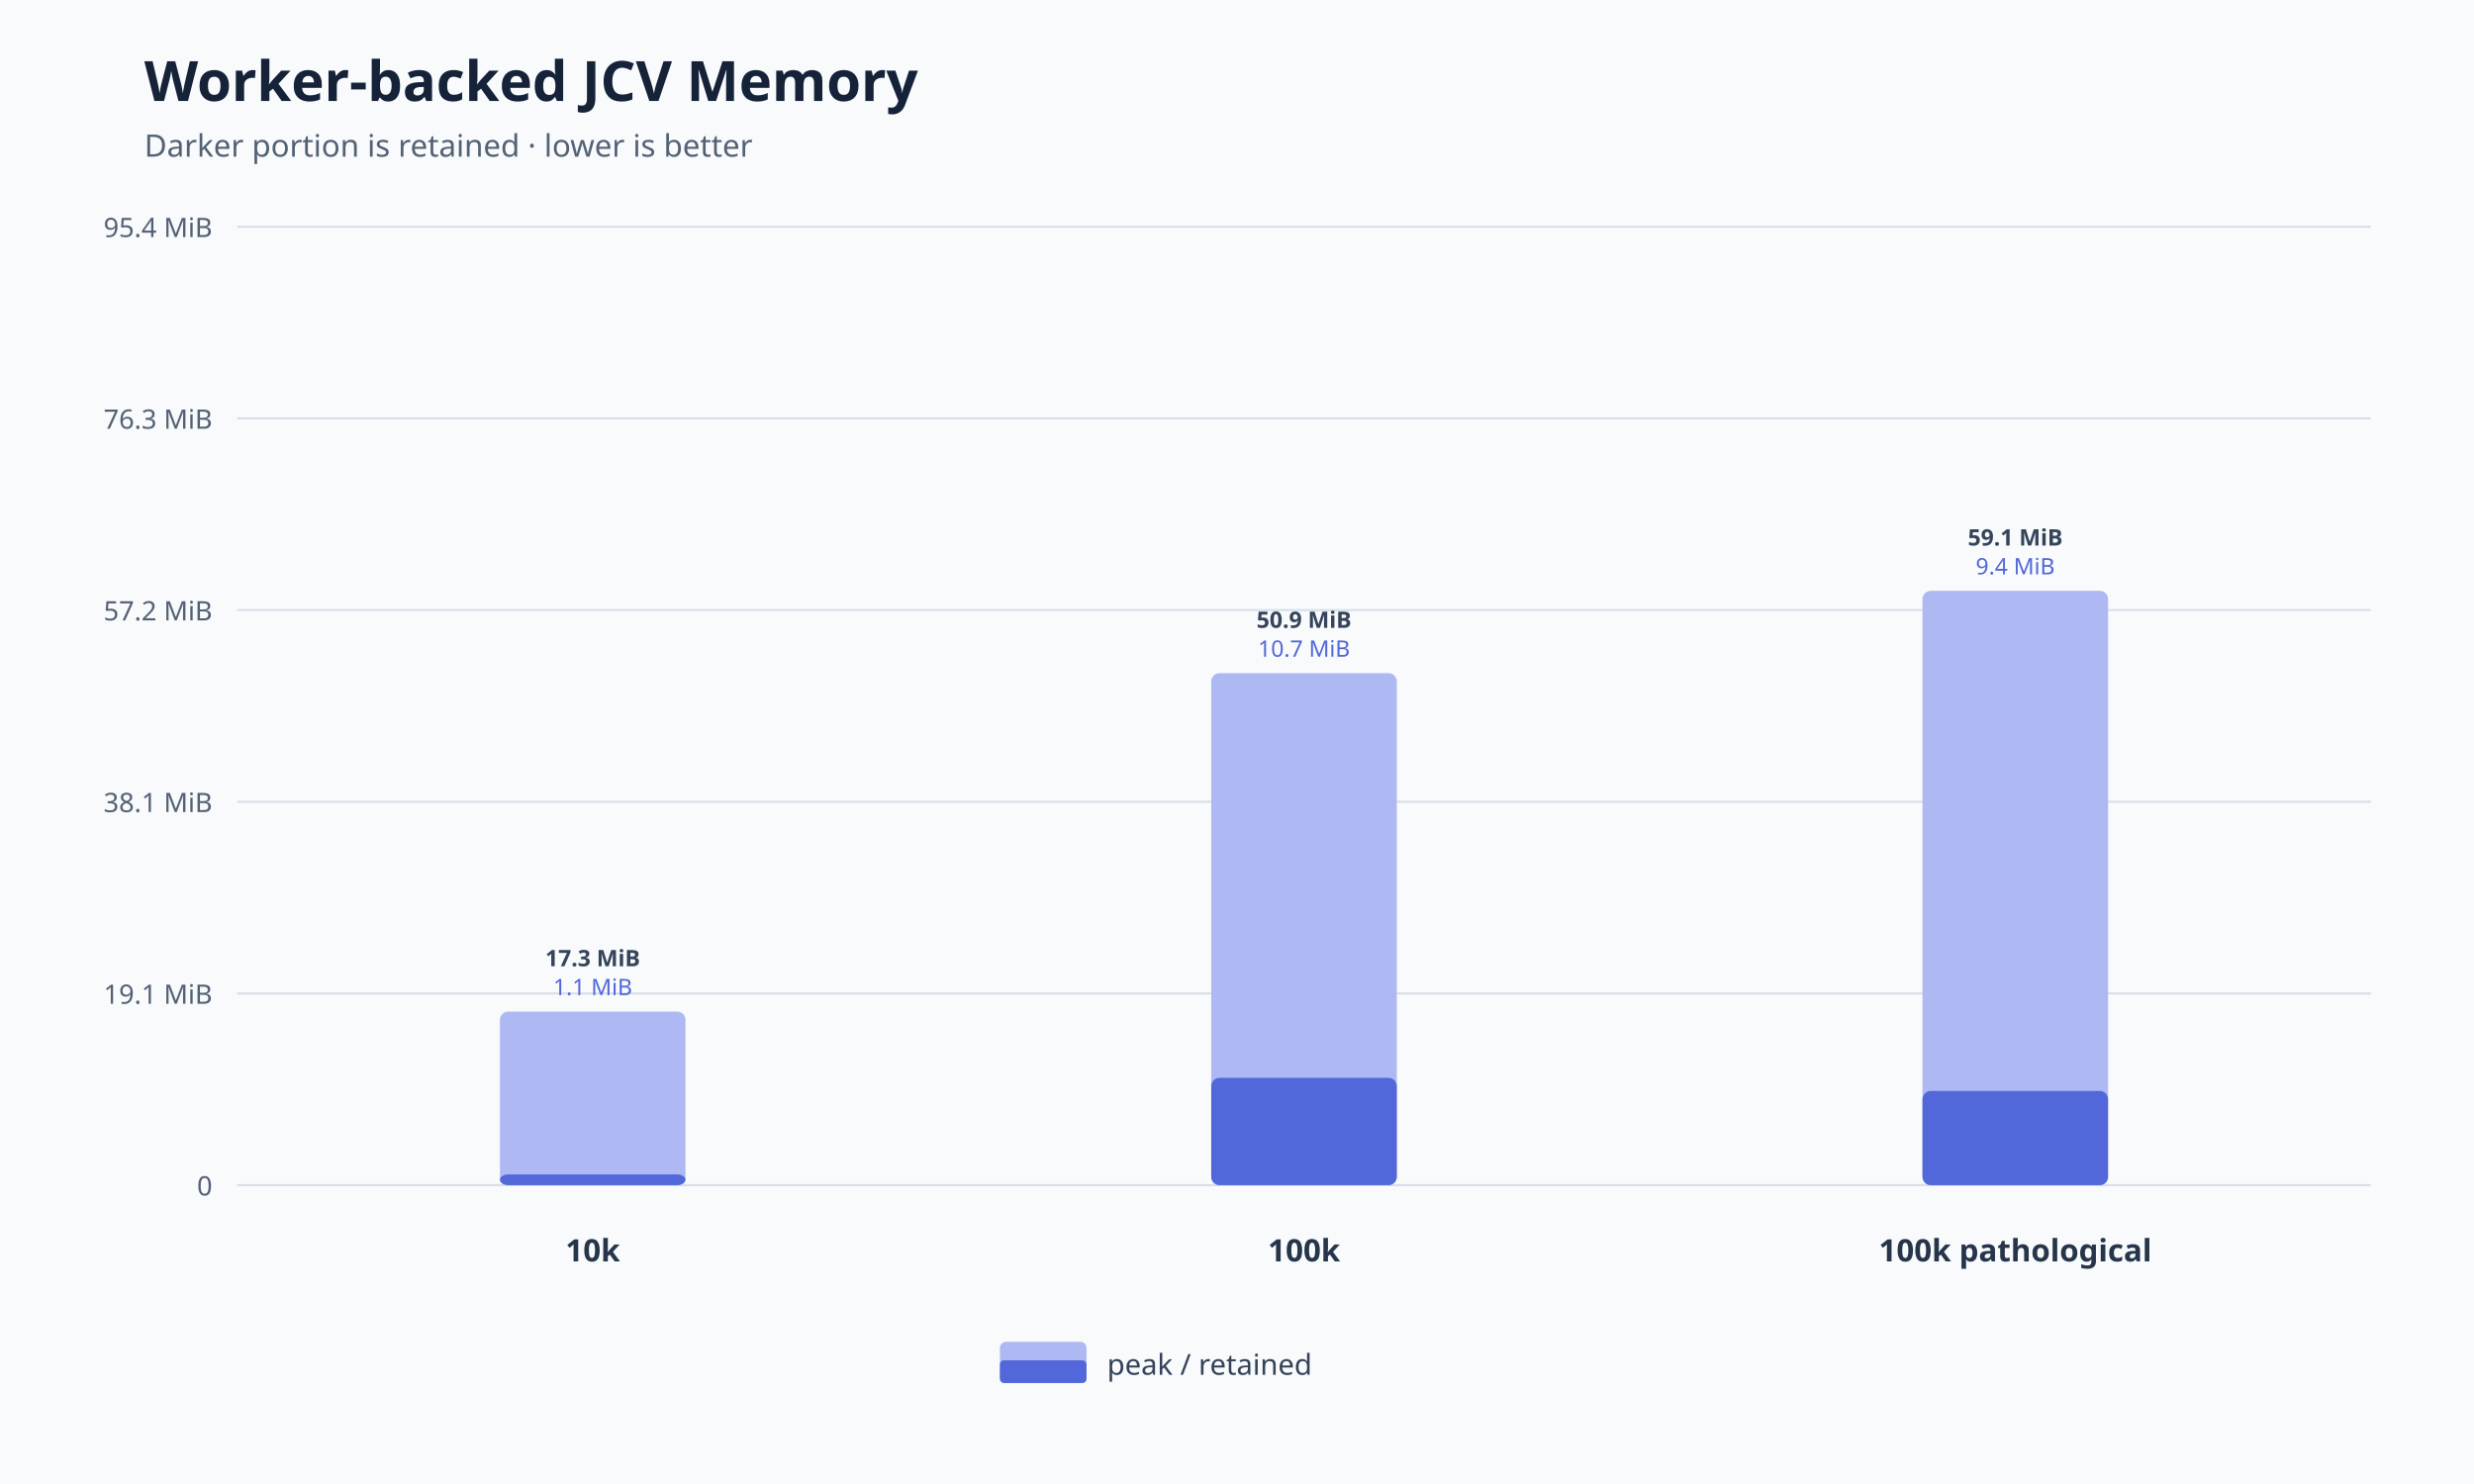
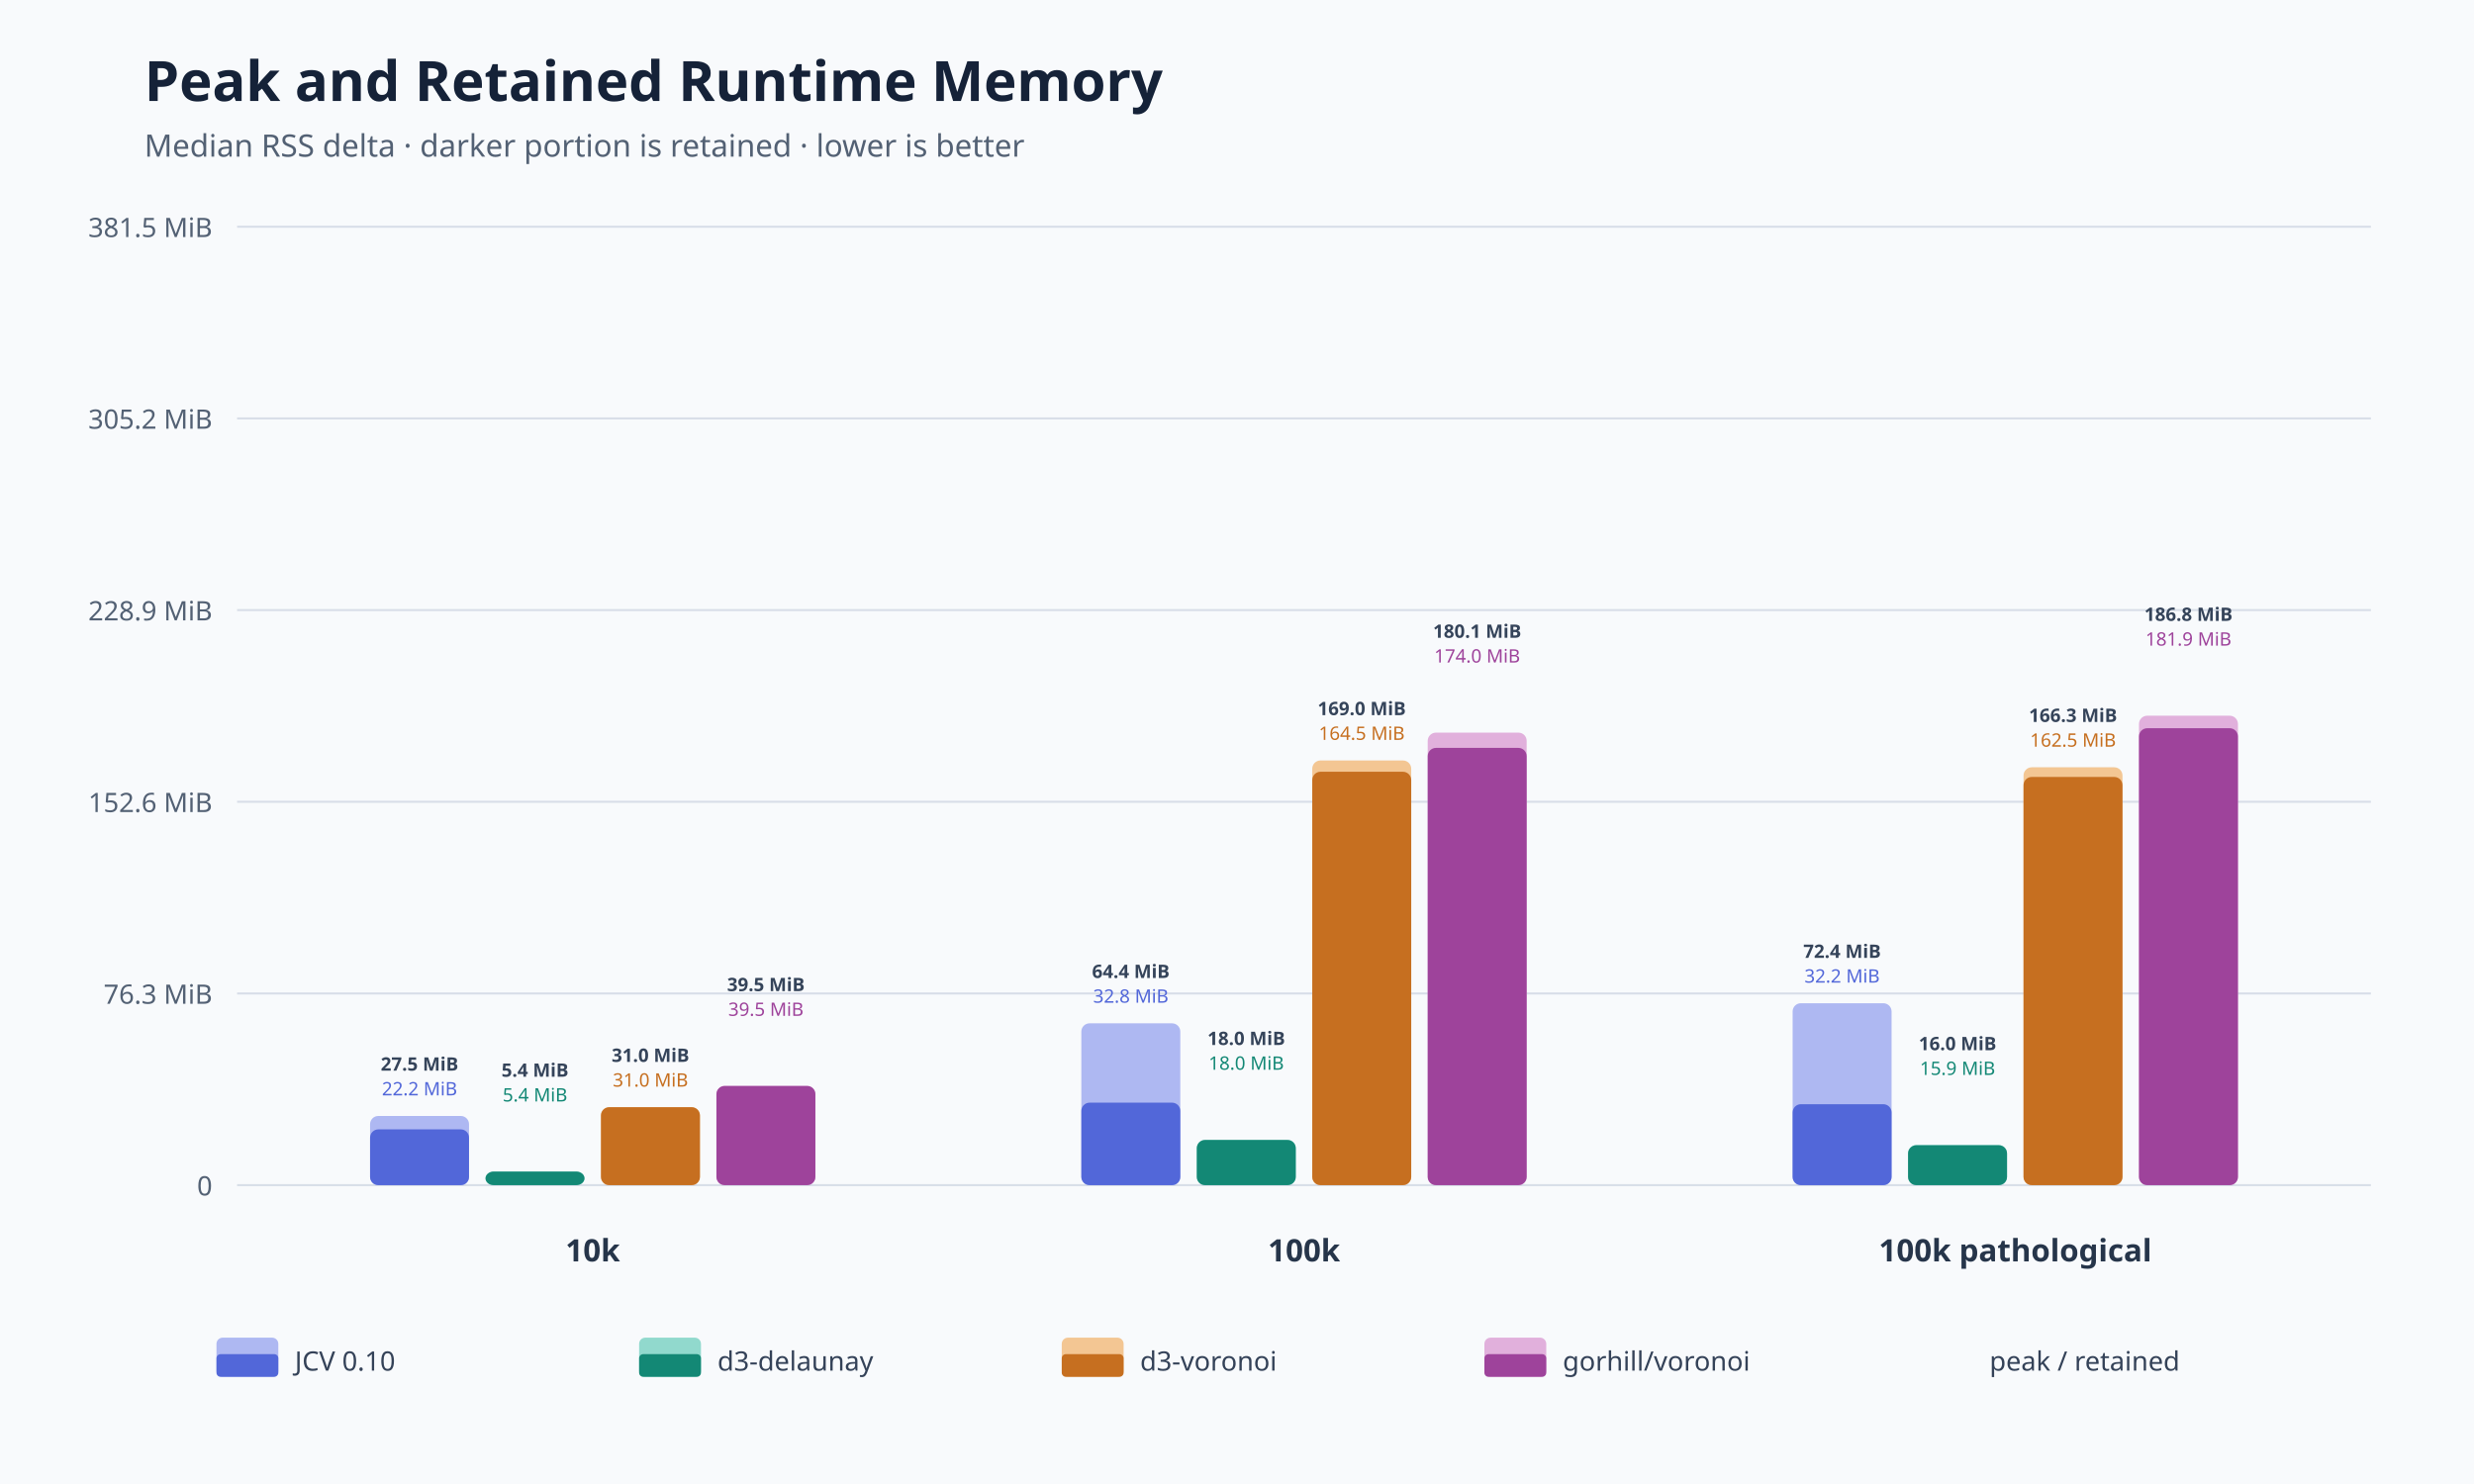
<svg xmlns="http://www.w3.org/2000/svg" width="1200" height="720" viewBox="0 0 1200 720" role="img" aria-labelledby="title desc">
  <style>.stat-hit{fill:transparent;pointer-events:all}</style>
  <rect width="1200" height="720" fill="#f8fafc" />
-   <text x="70" y="49" font-family="system-ui, sans-serif" font-size="27" font-weight="700" fill="#152238">Worker-backed JCV Memory</text>
-   <text x="70" y="76" font-family="system-ui, sans-serif" font-size="15" fill="#536174">Darker portion is retained · lower is better</text>
+   <text x="70" y="49" font-family="system-ui, sans-serif" font-size="27" font-weight="700" fill="#152238">Peak and Retained Runtime Memory</text>
+   <text x="70" y="76" font-family="system-ui, sans-serif" font-size="15" fill="#536174">Median RSS delta · darker portion is retained · lower is better</text>
  <line x1="115" y1="575" x2="1150" y2="575" stroke="#d8dee8" />
  <text x="103" y="580" font-family="system-ui, sans-serif" font-size="13" fill="#536174" text-anchor="end">0</text>
  <line x1="115" y1="482" x2="1150" y2="482" stroke="#d8dee8" />
-   <text x="103" y="487" font-family="system-ui, sans-serif" font-size="13" fill="#536174" text-anchor="end">19.1 MiB</text>
+   <text x="103" y="487" font-family="system-ui, sans-serif" font-size="13" fill="#536174" text-anchor="end">76.3 MiB</text>
  <line x1="115" y1="389" x2="1150" y2="389" stroke="#d8dee8" />
-   <text x="103" y="394" font-family="system-ui, sans-serif" font-size="13" fill="#536174" text-anchor="end">38.1 MiB</text>
+   <text x="103" y="394" font-family="system-ui, sans-serif" font-size="13" fill="#536174" text-anchor="end">152.6 MiB</text>
  <line x1="115" y1="296" x2="1150" y2="296" stroke="#d8dee8" />
-   <text x="103" y="301" font-family="system-ui, sans-serif" font-size="13" fill="#536174" text-anchor="end">57.2 MiB</text>
+   <text x="103" y="301" font-family="system-ui, sans-serif" font-size="13" fill="#536174" text-anchor="end">228.9 MiB</text>
  <line x1="115" y1="203" x2="1150" y2="203" stroke="#d8dee8" />
-   <text x="103" y="208" font-family="system-ui, sans-serif" font-size="13" fill="#536174" text-anchor="end">76.3 MiB</text>
+   <text x="103" y="208" font-family="system-ui, sans-serif" font-size="13" fill="#536174" text-anchor="end">305.2 MiB</text>
  <line x1="115" y1="110" x2="1150" y2="110" stroke="#d8dee8" />
-   <text x="103" y="115" font-family="system-ui, sans-serif" font-size="13" fill="#536174" text-anchor="end">95.4 MiB</text>
+   <text x="103" y="115" font-family="system-ui, sans-serif" font-size="13" fill="#536174" text-anchor="end">381.5 MiB</text>
  <text x="287.5" y="612" font-family="system-ui, sans-serif" font-size="15" font-weight="600" fill="#26354a" text-anchor="middle">10k</text>
-   <rect x="242.5" y="490.80" width="90" height="84.20" rx="4" fill="#aeb8f2" />
-   <rect x="242.5" y="569.80" width="90" height="5.20" rx="4" fill="#5267d9" />
-   <text x="287.5" y="468.80" font-family="system-ui, sans-serif" font-size="11" font-weight="650" fill="#35445a" text-anchor="middle">17.3 MiB</text>
-   <text x="287.5" y="482.80" font-family="system-ui, sans-serif" font-size="11" fill="#5267d9" text-anchor="middle">1.1 MiB</text>
+   <rect x="179.5" y="541.44" width="48" height="33.56" rx="4" fill="#aeb8f2" />
+   <rect x="179.5" y="547.95" width="48" height="27.05" rx="4" fill="#5267d9" />
+   <text x="203.5" y="519.44" font-family="system-ui, sans-serif" font-size="9" font-weight="650" fill="#35445a" text-anchor="middle">27.5 MiB</text>
+   <text x="203.5" y="531.44" font-family="system-ui, sans-serif" font-size="9" fill="#5267d9" text-anchor="middle">22.2 MiB</text>
  <g class="stat-bar" tabindex="0">
-     <rect class="stat-hit" x="242.5" y="490.80" width="90" height="84.20" />
+     <rect class="stat-hit" x="179.5" y="541.44" width="48" height="33.56" />
+   </g>
+   <rect x="235.5" y="568.41" width="48" height="6.59" rx="4" fill="#91d9cd" />
+   <rect x="235.5" y="568.41" width="48" height="6.59" rx="4" fill="#138875" />
+   <text x="259.5" y="522.41" font-family="system-ui, sans-serif" font-size="9" font-weight="650" fill="#35445a" text-anchor="middle">5.4 MiB</text>
+   <text x="259.5" y="534.41" font-family="system-ui, sans-serif" font-size="9" fill="#138875" text-anchor="middle">5.4 MiB</text>
+   <g class="stat-bar" tabindex="0">
+     <rect class="stat-hit" x="235.5" y="560.00" width="48" height="15.00" />
+   </g>
+   <rect x="291.5" y="537.19" width="48" height="37.81" rx="4" fill="#f3c693" />
+   <rect x="291.5" y="537.19" width="48" height="37.81" rx="4" fill="#c66f20" />
+   <text x="315.5" y="515.19" font-family="system-ui, sans-serif" font-size="9" font-weight="650" fill="#35445a" text-anchor="middle">31.0 MiB</text>
+   <text x="315.5" y="527.19" font-family="system-ui, sans-serif" font-size="9" fill="#c66f20" text-anchor="middle">31.0 MiB</text>
+   <g class="stat-bar" tabindex="0">
+     <rect class="stat-hit" x="291.5" y="537.19" width="48" height="37.81" />
+   </g>
+   <rect x="347.5" y="526.87" width="48" height="48.13" rx="4" fill="#e1b0dc" />
+   <rect x="347.5" y="526.87" width="48" height="48.13" rx="4" fill="#9e439b" />
+   <text x="371.5" y="480.87" font-family="system-ui, sans-serif" font-size="9" font-weight="650" fill="#35445a" text-anchor="middle">39.5 MiB</text>
+   <text x="371.5" y="492.87" font-family="system-ui, sans-serif" font-size="9" fill="#9e439b" text-anchor="middle">39.5 MiB</text>
+   <g class="stat-bar" tabindex="0">
+     <rect class="stat-hit" x="347.5" y="526.87" width="48" height="48.13" />
  </g>
  <text x="632.5" y="612" font-family="system-ui, sans-serif" font-size="15" font-weight="600" fill="#26354a" text-anchor="middle">100k</text>
-   <rect x="587.5" y="326.62" width="90" height="248.38" rx="4" fill="#aeb8f2" />
-   <rect x="587.5" y="522.94" width="90" height="52.06" rx="4" fill="#5267d9" />
-   <text x="632.5" y="304.62" font-family="system-ui, sans-serif" font-size="11" font-weight="650" fill="#35445a" text-anchor="middle">50.9 MiB</text>
-   <text x="632.5" y="318.62" font-family="system-ui, sans-serif" font-size="11" fill="#5267d9" text-anchor="middle">10.7 MiB</text>
+   <rect x="524.5" y="496.49" width="48" height="78.51" rx="4" fill="#aeb8f2" />
+   <rect x="524.5" y="534.98" width="48" height="40.02" rx="4" fill="#5267d9" />
+   <text x="548.5" y="474.49" font-family="system-ui, sans-serif" font-size="9" font-weight="650" fill="#35445a" text-anchor="middle">64.4 MiB</text>
+   <text x="548.5" y="486.49" font-family="system-ui, sans-serif" font-size="9" fill="#5267d9" text-anchor="middle">32.8 MiB</text>
  <g class="stat-bar" tabindex="0">
-     <rect class="stat-hit" x="587.5" y="326.62" width="90" height="248.38" />
+     <rect class="stat-hit" x="524.5" y="496.49" width="48" height="78.51" />
+   </g>
+   <rect x="580.5" y="553.00" width="48" height="22.00" rx="4" fill="#91d9cd" />
+   <rect x="580.5" y="553.10" width="48" height="21.90" rx="4" fill="#138875" />
+   <text x="604.5" y="507.00" font-family="system-ui, sans-serif" font-size="9" font-weight="650" fill="#35445a" text-anchor="middle">18.0 MiB</text>
+   <text x="604.5" y="519.00" font-family="system-ui, sans-serif" font-size="9" fill="#138875" text-anchor="middle">18.0 MiB</text>
+   <g class="stat-bar" tabindex="0">
+     <rect class="stat-hit" x="580.5" y="553.00" width="48" height="22.00" />
+   </g>
+   <rect x="636.5" y="368.96" width="48" height="206.04" rx="4" fill="#f3c693" />
+   <rect x="636.5" y="374.44" width="48" height="200.56" rx="4" fill="#c66f20" />
+   <text x="660.5" y="346.96" font-family="system-ui, sans-serif" font-size="9" font-weight="650" fill="#35445a" text-anchor="middle">169.0 MiB</text>
+   <text x="660.5" y="358.96" font-family="system-ui, sans-serif" font-size="9" fill="#c66f20" text-anchor="middle">164.5 MiB</text>
+   <g class="stat-bar" tabindex="0">
+     <rect class="stat-hit" x="636.5" y="368.96" width="48" height="206.04" />
+   </g>
+   <rect x="692.5" y="355.45" width="48" height="219.55" rx="4" fill="#e1b0dc" />
+   <rect x="692.5" y="362.86" width="48" height="212.14" rx="4" fill="#9e439b" />
+   <text x="716.5" y="309.45" font-family="system-ui, sans-serif" font-size="9" font-weight="650" fill="#35445a" text-anchor="middle">180.1 MiB</text>
+   <text x="716.5" y="321.45" font-family="system-ui, sans-serif" font-size="9" fill="#9e439b" text-anchor="middle">174.0 MiB</text>
+   <g class="stat-bar" tabindex="0">
+     <rect class="stat-hit" x="692.5" y="355.45" width="48" height="219.55" />
  </g>
  <text x="977.5" y="612" font-family="system-ui, sans-serif" font-size="15" font-weight="600" fill="#26354a" text-anchor="middle">100k pathological</text>
-   <rect x="932.5" y="286.67" width="90" height="288.33" rx="4" fill="#aeb8f2" />
-   <rect x="932.5" y="529.31" width="90" height="45.69" rx="4" fill="#5267d9" />
-   <text x="977.5" y="264.67" font-family="system-ui, sans-serif" font-size="11" font-weight="650" fill="#35445a" text-anchor="middle">59.1 MiB</text>
-   <text x="977.5" y="278.67" font-family="system-ui, sans-serif" font-size="11" fill="#5267d9" text-anchor="middle">9.4 MiB</text>
+   <rect x="869.5" y="486.74" width="48" height="88.26" rx="4" fill="#aeb8f2" />
+   <rect x="869.5" y="535.73" width="48" height="39.27" rx="4" fill="#5267d9" />
+   <text x="893.5" y="464.74" font-family="system-ui, sans-serif" font-size="9" font-weight="650" fill="#35445a" text-anchor="middle">72.4 MiB</text>
+   <text x="893.5" y="476.74" font-family="system-ui, sans-serif" font-size="9" fill="#5267d9" text-anchor="middle">32.2 MiB</text>
  <g class="stat-bar" tabindex="0">
-     <rect class="stat-hit" x="932.5" y="286.67" width="90" height="288.33" />
+     <rect class="stat-hit" x="869.5" y="486.74" width="48" height="88.26" />
  </g>
-   <rect x="485" y="651" width="42" height="20" rx="3" fill="#aeb8f2" />
-   <rect x="485" y="660" width="42" height="11" rx="2" fill="#5267d9" />
-   <text x="537" y="667" font-family="system-ui, sans-serif" font-size="14" fill="#344258">peak / retained</text>
+   <rect x="925.5" y="555.52" width="48" height="19.48" rx="4" fill="#91d9cd" />
+   <rect x="925.5" y="555.65" width="48" height="19.35" rx="4" fill="#138875" />
+   <text x="949.5" y="509.52" font-family="system-ui, sans-serif" font-size="9" font-weight="650" fill="#35445a" text-anchor="middle">16.0 MiB</text>
+   <text x="949.5" y="521.52" font-family="system-ui, sans-serif" font-size="9" fill="#138875" text-anchor="middle">15.9 MiB</text>
+   <g class="stat-bar" tabindex="0">
+     <rect class="stat-hit" x="925.5" y="555.52" width="48" height="19.48" />
+   </g>
+   <rect x="981.5" y="372.27" width="48" height="202.73" rx="4" fill="#f3c693" />
+   <rect x="981.5" y="376.96" width="48" height="198.04" rx="4" fill="#c66f20" />
+   <text x="1005.5" y="350.27" font-family="system-ui, sans-serif" font-size="9" font-weight="650" fill="#35445a" text-anchor="middle">166.3 MiB</text>
+   <text x="1005.5" y="362.27" font-family="system-ui, sans-serif" font-size="9" fill="#c66f20" text-anchor="middle">162.5 MiB</text>
+   <g class="stat-bar" tabindex="0">
+     <rect class="stat-hit" x="981.5" y="372.27" width="48" height="202.73" />
+   </g>
+   <rect x="1037.5" y="347.24" width="48" height="227.76" rx="4" fill="#e1b0dc" />
+   <rect x="1037.5" y="353.32" width="48" height="221.68" rx="4" fill="#9e439b" />
+   <text x="1061.5" y="301.24" font-family="system-ui, sans-serif" font-size="9" font-weight="650" fill="#35445a" text-anchor="middle">186.8 MiB</text>
+   <text x="1061.5" y="313.24" font-family="system-ui, sans-serif" font-size="9" fill="#9e439b" text-anchor="middle">181.9 MiB</text>
+   <g class="stat-bar" tabindex="0">
+     <rect class="stat-hit" x="1037.5" y="347.24" width="48" height="227.76" />
+   </g>
+   <rect x="105" y="649" width="30" height="19" rx="3" fill="#aeb8f2" />
+   <rect x="105" y="657" width="30" height="11" rx="2" fill="#5267d9" />
+   <text x="143" y="665" font-family="system-ui, sans-serif" font-size="13" fill="#344258">JCV 0.10</text>
+   <rect x="310" y="649" width="30" height="19" rx="3" fill="#91d9cd" />
+   <rect x="310" y="657" width="30" height="11" rx="2" fill="#138875" />
+   <text x="348" y="665" font-family="system-ui, sans-serif" font-size="13" fill="#344258">d3-delaunay</text>
+   <rect x="515" y="649" width="30" height="19" rx="3" fill="#f3c693" />
+   <rect x="515" y="657" width="30" height="11" rx="2" fill="#c66f20" />
+   <text x="553" y="665" font-family="system-ui, sans-serif" font-size="13" fill="#344258">d3-voronoi</text>
+   <rect x="720" y="649" width="30" height="19" rx="3" fill="#e1b0dc" />
+   <rect x="720" y="657" width="30" height="11" rx="2" fill="#9e439b" />
+   <text x="758" y="665" font-family="system-ui, sans-serif" font-size="13" fill="#344258">gorhill/voronoi</text>
+   <text x="965" y="665" font-family="system-ui, sans-serif" font-size="13" fill="#344258">peak / retained</text>
</svg>
